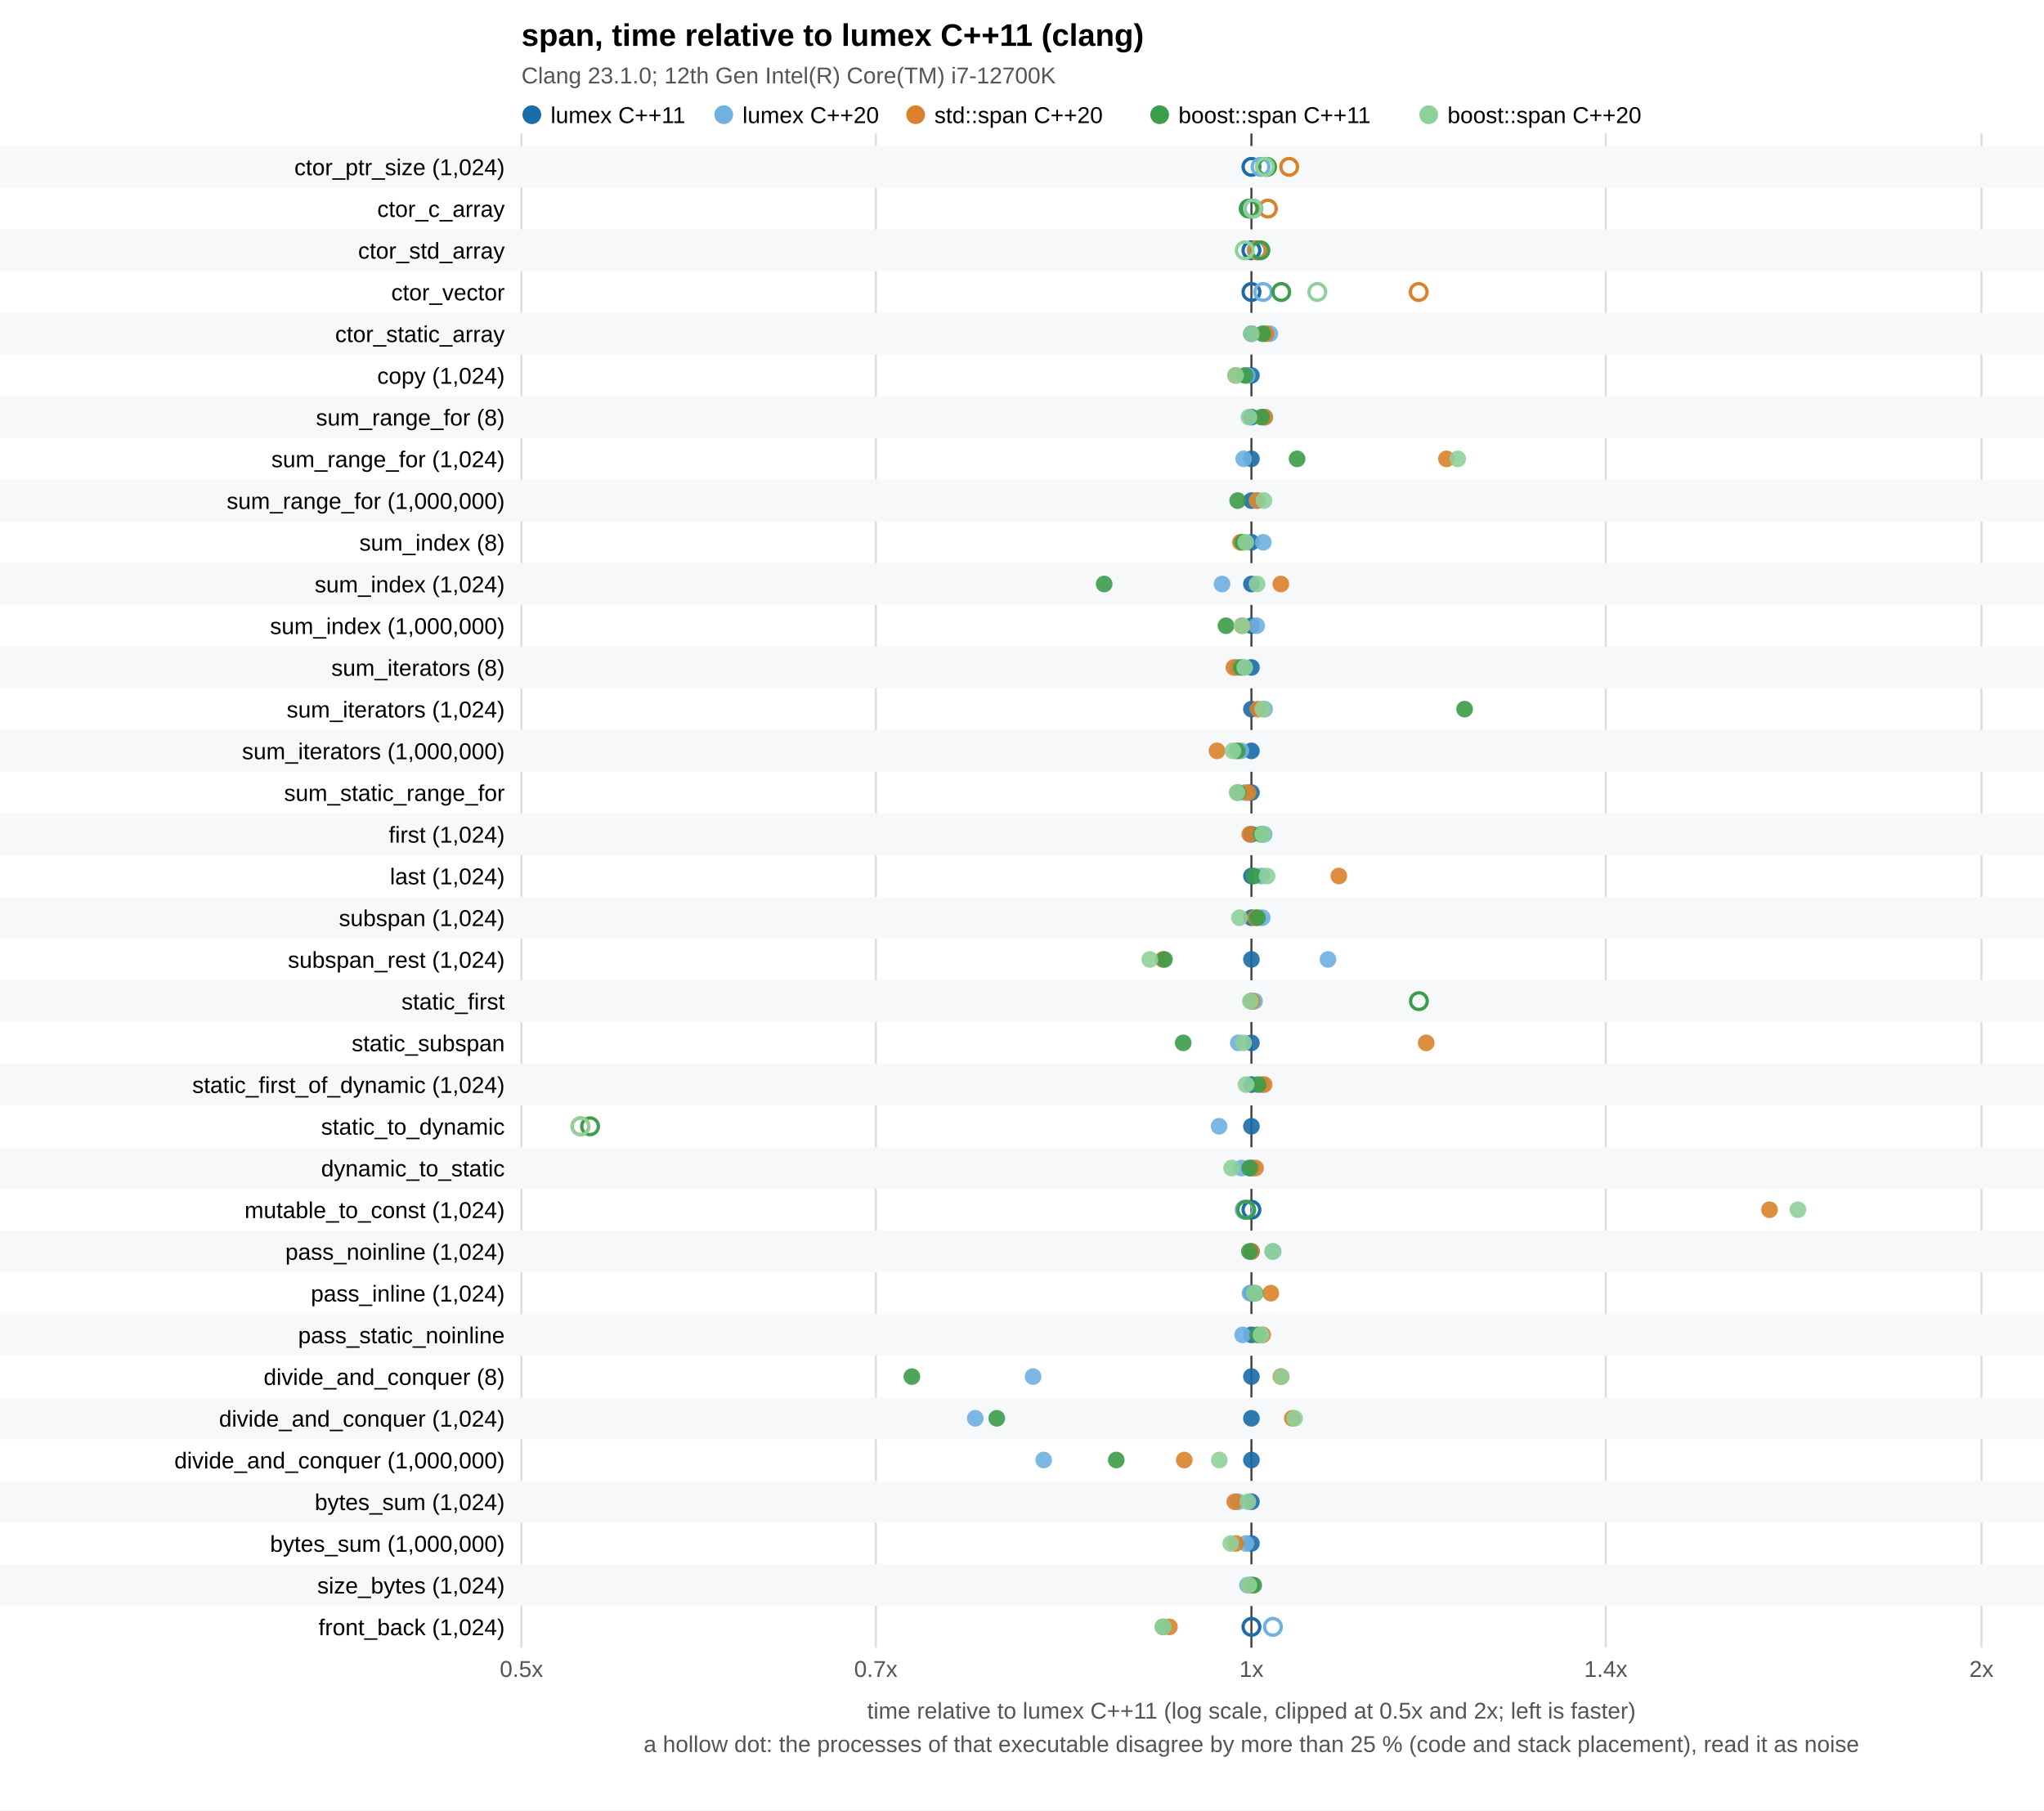
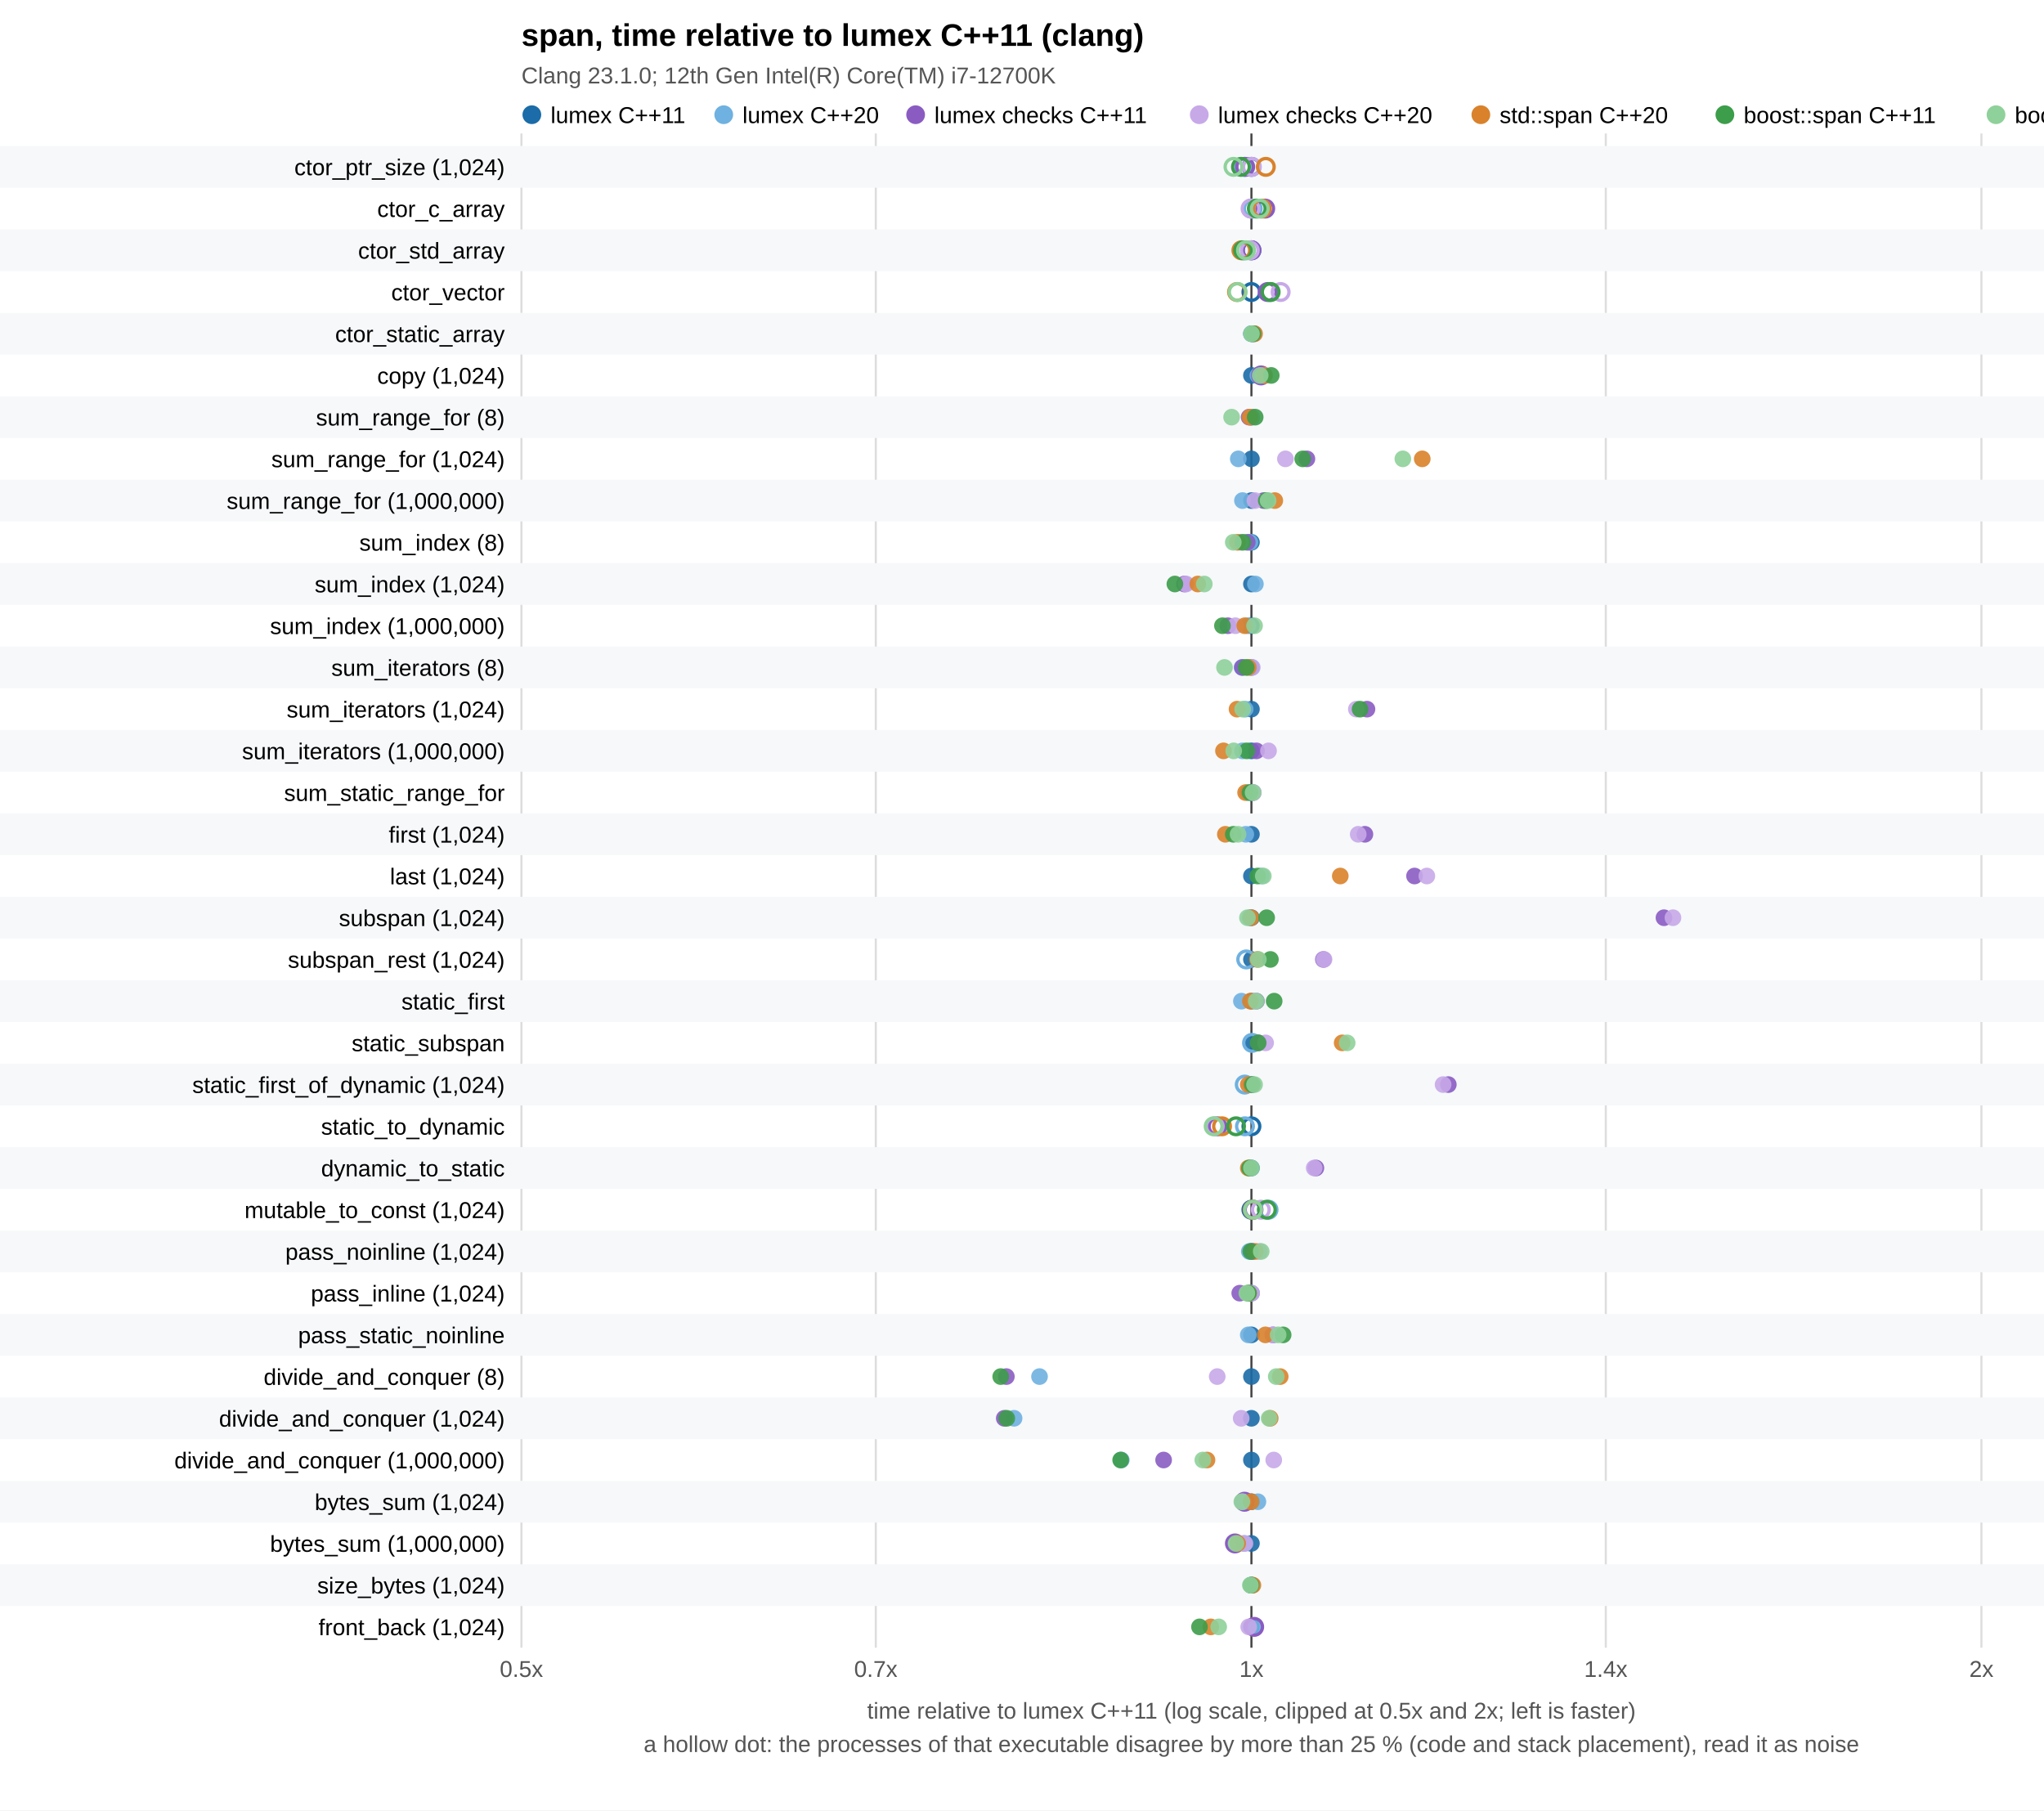
<svg xmlns="http://www.w3.org/2000/svg" width="980" height="868" viewBox="0 0 980 868" font-family="Segoe UI, Arial, sans-serif" font-size="11">
  <rect width="100%" height="100%" fill="#ffffff" />
  <text x="250" y="22" font-size="15" font-weight="bold">span, time relative to lumex C++11 (clang)</text>
  <text x="250" y="40" fill="#555">Clang 23.1.0; 12th Gen Intel(R) Core(TM) i7-12700K</text>
  <circle cx="255" cy="55" r="4.5" fill="#1b6ca8" />
  <text x="264" y="59">lumex C++11</text>
  <circle cx="347" cy="55" r="4.5" fill="#6fb1e0" />
  <text x="356" y="59">lumex C++20</text>
-   <circle cx="439" cy="55" r="4.5" fill="#d9822b" />
-   <text x="448" y="59">std::span C++20</text>
-   <circle cx="556" cy="55" r="4.5" fill="#3c9d4a" />
-   <text x="565" y="59">boost::span C++11</text>
-   <circle cx="685" cy="55" r="4.5" fill="#8fd19a" />
-   <text x="694" y="59">boost::span C++20</text>
+   <circle cx="439" cy="55" r="4.5" fill="#8a5cc2" />
+   <text x="448" y="59">lumex checks C++11</text>
+   <circle cx="575" cy="55" r="4.5" fill="#c7a9e8" />
+   <text x="584" y="59">lumex checks C++20</text>
+   <circle cx="710" cy="55" r="4.5" fill="#d9822b" />
+   <text x="719" y="59">std::span C++20</text>
+   <circle cx="827" cy="55" r="4.5" fill="#3c9d4a" />
+   <text x="836" y="59">boost::span C++11</text>
+   <circle cx="957" cy="55" r="4.5" fill="#8fd19a" />
+   <text x="966" y="59">boost::span C++20</text>
  <line x1="250.0" y1="64" x2="250.0" y2="790" stroke="#ddd" />
  <text x="250.0" y="804" text-anchor="middle" fill="#555">0.5x</text>
  <line x1="419.9" y1="64" x2="419.9" y2="790" stroke="#ddd" />
  <text x="419.9" y="804" text-anchor="middle" fill="#555">0.7x</text>
  <line x1="600.0" y1="64" x2="600.0" y2="790" stroke="#444" />
  <text x="600.0" y="804" text-anchor="middle" fill="#555">1x</text>
  <line x1="769.9" y1="64" x2="769.9" y2="790" stroke="#ddd" />
  <text x="769.9" y="804" text-anchor="middle" fill="#555">1.4x</text>
  <line x1="950.0" y1="64" x2="950.0" y2="790" stroke="#ddd" />
  <text x="950.0" y="804" text-anchor="middle" fill="#555">2x</text>
  <text x="600" y="824" text-anchor="middle" fill="#555">time relative to lumex C++11 (log scale, clipped at 0.5x and 2x; left is faster)</text>
  <text x="600" y="840" text-anchor="middle" fill="#555">a hollow dot: the processes of that executable disagree by more than 25 % (code and stack placement), read it as noise</text>
  <rect x="0" y="70.0" width="980" height="20" fill="#f6f8fa" />
  <text x="242" y="84.0" text-anchor="end">ctor_ptr_size (1,024)</text>
  <circle cx="600.0" cy="80.0" r="4" fill="none" stroke="#1b6ca8" stroke-width="1.6" />
-   <circle cx="604.4" cy="80.0" r="4" fill="none" stroke="#6fb1e0" stroke-width="1.6" />
-   <circle cx="618.1" cy="80.0" r="4" fill="none" stroke="#d9822b" stroke-width="1.6" />
-   <circle cx="607.5" cy="80.0" r="4" fill="none" stroke="#3c9d4a" stroke-width="1.6" />
-   <circle cx="606.5" cy="80.0" r="4" fill="none" stroke="#8fd19a" stroke-width="1.6" />
+   <circle cx="596.6" cy="80.0" r="4" fill="none" stroke="#6fb1e0" stroke-width="1.6" />
+   <circle cx="597.0" cy="80.0" r="4" fill="none" stroke="#8a5cc2" stroke-width="1.6" />
+   <circle cx="600.2" cy="80.0" r="4" fill="none" stroke="#c7a9e8" stroke-width="1.6" />
+   <circle cx="606.9" cy="80.0" r="4" fill="none" stroke="#d9822b" stroke-width="1.6" />
+   <circle cx="595.0" cy="80.0" r="4" fill="none" stroke="#3c9d4a" stroke-width="1.6" />
+   <circle cx="591.4" cy="80.0" r="4" fill="none" stroke="#8fd19a" stroke-width="1.6" />
  <text x="242" y="104.0" text-anchor="end">ctor_c_array</text>
  <circle cx="600.0" cy="100.0" r="4" fill="none" stroke="#1b6ca8" stroke-width="1.6" />
-   <circle cx="600.9" cy="100.0" r="4" fill="none" stroke="#6fb1e0" stroke-width="1.6" />
-   <circle cx="607.9" cy="100.0" r="4" fill="none" stroke="#d9822b" stroke-width="1.6" />
-   <circle cx="598.7" cy="100.0" r="4" fill="none" stroke="#3c9d4a" stroke-width="1.6" />
-   <circle cx="600.6" cy="100.0" r="4" fill="none" stroke="#8fd19a" stroke-width="1.6" />
+   <circle cx="600.6" cy="100.0" r="4" fill="none" stroke="#6fb1e0" stroke-width="1.6" />
+   <circle cx="606.6" cy="100.0" r="4" fill="none" stroke="#8a5cc2" stroke-width="1.6" />
+   <circle cx="599.6" cy="100.0" r="4" fill="none" stroke="#c7a9e8" stroke-width="1.6" />
+   <circle cx="605.0" cy="100.0" r="4" fill="none" stroke="#d9822b" stroke-width="1.6" />
+   <circle cx="602.6" cy="100.0" r="4" fill="none" stroke="#3c9d4a" stroke-width="1.6" />
+   <circle cx="604.0" cy="100.0" r="4" fill="none" stroke="#8fd19a" stroke-width="1.6" />
  <rect x="0" y="110.0" width="980" height="20" fill="#f6f8fa" />
  <text x="242" y="124.0" text-anchor="end">ctor_std_array</text>
  <circle cx="600.0" cy="120.0" r="4" fill="none" stroke="#1b6ca8" stroke-width="1.6" />
-   <circle cx="602.5" cy="120.0" r="4" fill="none" stroke="#6fb1e0" stroke-width="1.6" />
-   <circle cx="602.9" cy="120.0" r="4" fill="none" stroke="#d9822b" stroke-width="1.6" />
-   <circle cx="604.3" cy="120.0" r="4" fill="none" stroke="#3c9d4a" stroke-width="1.6" />
-   <circle cx="596.8" cy="120.0" r="4" fill="none" stroke="#8fd19a" stroke-width="1.6" />
+   <circle cx="597.0" cy="120.0" r="4" fill="none" stroke="#6fb1e0" stroke-width="1.6" />
+   <circle cx="600.0" cy="120.0" r="4" fill="none" stroke="#8a5cc2" stroke-width="1.6" />
+   <circle cx="599.2" cy="120.0" r="4" fill="none" stroke="#c7a9e8" stroke-width="1.6" />
+   <circle cx="595.2" cy="120.0" r="4" fill="none" stroke="#d9822b" stroke-width="1.6" />
+   <circle cx="596.0" cy="120.0" r="4" fill="none" stroke="#3c9d4a" stroke-width="1.6" />
+   <circle cx="597.4" cy="120.0" r="4" fill="none" stroke="#8fd19a" stroke-width="1.6" />
  <text x="242" y="144.0" text-anchor="end">ctor_vector</text>
  <circle cx="600.0" cy="140.0" r="4" fill="none" stroke="#1b6ca8" stroke-width="1.6" />
-   <circle cx="605.6" cy="140.0" r="4" fill="none" stroke="#6fb1e0" stroke-width="1.6" />
-   <circle cx="680.2" cy="140.0" r="4" fill="none" stroke="#d9822b" stroke-width="1.6" />
-   <circle cx="614.3" cy="140.0" r="4" fill="none" stroke="#3c9d4a" stroke-width="1.6" />
-   <circle cx="631.6" cy="140.0" r="4" fill="none" stroke="#8fd19a" stroke-width="1.6" />
+   <circle cx="608.9" cy="140.0" r="4" fill="none" stroke="#6fb1e0" stroke-width="1.6" />
+   <circle cx="607.8" cy="140.0" r="4" fill="none" stroke="#8a5cc2" stroke-width="1.6" />
+   <circle cx="614.0" cy="140.0" r="4" fill="none" stroke="#c7a9e8" stroke-width="1.6" />
+   <circle cx="593.1" cy="140.0" r="4" fill="none" stroke="#d9822b" stroke-width="1.6" />
+   <circle cx="609.2" cy="140.0" r="4" fill="none" stroke="#3c9d4a" stroke-width="1.6" />
+   <circle cx="593.4" cy="140.0" r="4" fill="none" stroke="#8fd19a" stroke-width="1.6" />
  <rect x="0" y="150.0" width="980" height="20" fill="#f6f8fa" />
  <text x="242" y="164.0" text-anchor="end">ctor_static_array</text>
  <circle cx="600.0" cy="160.0" r="4" fill="#1b6ca8" fill-opacity="0.9" />
-   <circle cx="608.8" cy="160.0" r="4" fill="#6fb1e0" fill-opacity="0.9" />
-   <circle cx="607.0" cy="160.0" r="4" fill="#d9822b" fill-opacity="0.9" />
-   <circle cx="605.4" cy="160.0" r="4" fill="#3c9d4a" fill-opacity="0.9" />
-   <circle cx="599.9" cy="160.0" r="4" fill="#8fd19a" fill-opacity="0.9" />
+   <circle cx="600.2" cy="160.0" r="4" fill="#6fb1e0" fill-opacity="0.9" />
+   <circle cx="601.1" cy="160.0" r="4" fill="#8a5cc2" fill-opacity="0.9" />
+   <circle cx="601.3" cy="160.0" r="4" fill="#c7a9e8" fill-opacity="0.9" />
+   <circle cx="601.5" cy="160.0" r="4" fill="#d9822b" fill-opacity="0.9" />
+   <circle cx="600.7" cy="160.0" r="4" fill="#3c9d4a" fill-opacity="0.9" />
+   <circle cx="600.0" cy="160.0" r="4" fill="#8fd19a" fill-opacity="0.9" />
  <text x="242" y="184.0" text-anchor="end">copy (1,024)</text>
  <circle cx="600.0" cy="180.0" r="4" fill="#1b6ca8" fill-opacity="0.9" />
-   <circle cx="598.0" cy="180.0" r="4" fill="#6fb1e0" fill-opacity="0.9" />
-   <circle cx="592.4" cy="180.0" r="4" fill="#d9822b" fill-opacity="0.9" />
-   <circle cx="596.9" cy="180.0" r="4" fill="#3c9d4a" fill-opacity="0.9" />
-   <circle cx="592.4" cy="180.0" r="4" fill="#8fd19a" fill-opacity="0.9" />
+   <circle cx="603.1" cy="180.0" r="4" fill="#6fb1e0" fill-opacity="0.9" />
+   <circle cx="604.6" cy="180.0" r="4" fill="none" stroke="#8a5cc2" stroke-width="1.6" />
+   <circle cx="606.4" cy="180.0" r="4" fill="#c7a9e8" fill-opacity="0.9" />
+   <circle cx="606.2" cy="180.0" r="4" fill="#d9822b" fill-opacity="0.9" />
+   <circle cx="609.5" cy="180.0" r="4" fill="#3c9d4a" fill-opacity="0.9" />
+   <circle cx="604.2" cy="180.0" r="4" fill="#8fd19a" fill-opacity="0.9" />
  <rect x="0" y="190.0" width="980" height="20" fill="#f6f8fa" />
  <text x="242" y="204.0" text-anchor="end">sum_range_for (8)</text>
  <circle cx="600.0" cy="200.0" r="4" fill="#1b6ca8" fill-opacity="0.9" />
-   <circle cx="606.4" cy="200.0" r="4" fill="#6fb1e0" fill-opacity="0.9" />
-   <circle cx="606.4" cy="200.0" r="4" fill="#d9822b" fill-opacity="0.9" />
-   <circle cx="604.9" cy="200.0" r="4" fill="#3c9d4a" fill-opacity="0.9" />
-   <circle cx="598.8" cy="200.0" r="4" fill="#8fd19a" fill-opacity="0.9" />
+   <circle cx="599.9" cy="200.0" r="4" fill="#6fb1e0" fill-opacity="0.9" />
+   <circle cx="598.9" cy="200.0" r="4" fill="#8a5cc2" fill-opacity="0.9" />
+   <circle cx="599.8" cy="200.0" r="4" fill="#c7a9e8" fill-opacity="0.9" />
+   <circle cx="599.3" cy="200.0" r="4" fill="#d9822b" fill-opacity="0.9" />
+   <circle cx="601.8" cy="200.0" r="4" fill="#3c9d4a" fill-opacity="0.9" />
+   <circle cx="590.5" cy="200.0" r="4" fill="#8fd19a" fill-opacity="0.9" />
  <text x="242" y="224.0" text-anchor="end">sum_range_for (1,024)</text>
  <circle cx="600.0" cy="220.0" r="4" fill="#1b6ca8" fill-opacity="0.9" />
-   <circle cx="596.3" cy="220.0" r="4" fill="#6fb1e0" fill-opacity="0.9" />
-   <circle cx="693.5" cy="220.0" r="4" fill="#d9822b" fill-opacity="0.9" />
-   <circle cx="621.9" cy="220.0" r="4" fill="#3c9d4a" fill-opacity="0.9" />
-   <circle cx="698.9" cy="220.0" r="4" fill="#8fd19a" fill-opacity="0.9" />
+   <circle cx="593.7" cy="220.0" r="4" fill="#6fb1e0" fill-opacity="0.9" />
+   <circle cx="626.6" cy="220.0" r="4" fill="#8a5cc2" fill-opacity="0.9" />
+   <circle cx="616.3" cy="220.0" r="4" fill="#c7a9e8" fill-opacity="0.9" />
+   <circle cx="681.9" cy="220.0" r="4" fill="#d9822b" fill-opacity="0.9" />
+   <circle cx="624.6" cy="220.0" r="4" fill="#3c9d4a" fill-opacity="0.9" />
+   <circle cx="672.6" cy="220.0" r="4" fill="#8fd19a" fill-opacity="0.9" />
  <rect x="0" y="230.0" width="980" height="20" fill="#f6f8fa" />
  <text x="242" y="244.0" text-anchor="end">sum_range_for (1,000,000)</text>
  <circle cx="600.0" cy="240.0" r="4" fill="#1b6ca8" fill-opacity="0.9" />
-   <circle cx="602.8" cy="240.0" r="4" fill="#6fb1e0" fill-opacity="0.9" />
-   <circle cx="602.7" cy="240.0" r="4" fill="#d9822b" fill-opacity="0.9" />
-   <circle cx="593.4" cy="240.0" r="4" fill="#3c9d4a" fill-opacity="0.9" />
-   <circle cx="606.0" cy="240.0" r="4" fill="#8fd19a" fill-opacity="0.9" />
+   <circle cx="595.7" cy="240.0" r="4" fill="#6fb1e0" fill-opacity="0.9" />
+   <circle cx="605.9" cy="240.0" r="4" fill="#8a5cc2" fill-opacity="0.9" />
+   <circle cx="601.7" cy="240.0" r="4" fill="#c7a9e8" fill-opacity="0.9" />
+   <circle cx="611.2" cy="240.0" r="4" fill="#d9822b" fill-opacity="0.9" />
+   <circle cx="607.1" cy="240.0" r="4" fill="#3c9d4a" fill-opacity="0.9" />
+   <circle cx="608.0" cy="240.0" r="4" fill="#8fd19a" fill-opacity="0.9" />
  <text x="242" y="264.0" text-anchor="end">sum_index (8)</text>
  <circle cx="600.0" cy="260.0" r="4" fill="#1b6ca8" fill-opacity="0.9" />
-   <circle cx="605.7" cy="260.0" r="4" fill="#6fb1e0" fill-opacity="0.9" />
-   <circle cx="594.7" cy="260.0" r="4" fill="#d9822b" fill-opacity="0.9" />
-   <circle cx="595.7" cy="260.0" r="4" fill="#3c9d4a" fill-opacity="0.9" />
-   <circle cx="597.3" cy="260.0" r="4" fill="#8fd19a" fill-opacity="0.9" />
+   <circle cx="599.3" cy="260.0" r="4" fill="#6fb1e0" fill-opacity="0.9" />
+   <circle cx="598.0" cy="260.0" r="4" fill="#8a5cc2" fill-opacity="0.9" />
+   <circle cx="594.8" cy="260.0" r="4" fill="#c7a9e8" fill-opacity="0.9" />
+   <circle cx="593.3" cy="260.0" r="4" fill="#d9822b" fill-opacity="0.9" />
+   <circle cx="595.9" cy="260.0" r="4" fill="#3c9d4a" fill-opacity="0.9" />
+   <circle cx="591.3" cy="260.0" r="4" fill="#8fd19a" fill-opacity="0.9" />
  <rect x="0" y="270.0" width="980" height="20" fill="#f6f8fa" />
  <text x="242" y="284.0" text-anchor="end">sum_index (1,024)</text>
  <circle cx="600.0" cy="280.0" r="4" fill="#1b6ca8" fill-opacity="0.9" />
-   <circle cx="585.9" cy="280.0" r="4" fill="#6fb1e0" fill-opacity="0.9" />
-   <circle cx="614.1" cy="280.0" r="4" fill="#d9822b" fill-opacity="0.9" />
-   <circle cx="529.4" cy="280.0" r="4" fill="#3c9d4a" fill-opacity="0.9" />
-   <circle cx="602.7" cy="280.0" r="4" fill="#8fd19a" fill-opacity="0.9" />
+   <circle cx="601.9" cy="280.0" r="4" fill="#6fb1e0" fill-opacity="0.9" />
+   <circle cx="567.9" cy="280.0" r="4" fill="#8a5cc2" fill-opacity="0.9" />
+   <circle cx="568.7" cy="280.0" r="4" fill="#c7a9e8" fill-opacity="0.9" />
+   <circle cx="574.3" cy="280.0" r="4" fill="#d9822b" fill-opacity="0.9" />
+   <circle cx="563.3" cy="280.0" r="4" fill="#3c9d4a" fill-opacity="0.9" />
+   <circle cx="577.4" cy="280.0" r="4" fill="#8fd19a" fill-opacity="0.9" />
  <text x="242" y="304.0" text-anchor="end">sum_index (1,000,000)</text>
  <circle cx="600.0" cy="300.0" r="4" fill="#1b6ca8" fill-opacity="0.9" />
-   <circle cx="602.5" cy="300.0" r="4" fill="#6fb1e0" fill-opacity="0.9" />
-   <circle cx="595.6" cy="300.0" r="4" fill="#d9822b" fill-opacity="0.9" />
-   <circle cx="587.8" cy="300.0" r="4" fill="#3c9d4a" fill-opacity="0.9" />
-   <circle cx="595.4" cy="300.0" r="4" fill="#8fd19a" fill-opacity="0.9" />
+   <circle cx="598.3" cy="300.0" r="4" fill="#6fb1e0" fill-opacity="0.9" />
+   <circle cx="588.7" cy="300.0" r="4" fill="#8a5cc2" fill-opacity="0.9" />
+   <circle cx="592.3" cy="300.0" r="4" fill="#c7a9e8" fill-opacity="0.9" />
+   <circle cx="596.8" cy="300.0" r="4" fill="#d9822b" fill-opacity="0.9" />
+   <circle cx="586.1" cy="300.0" r="4" fill="#3c9d4a" fill-opacity="0.9" />
+   <circle cx="601.5" cy="300.0" r="4" fill="#8fd19a" fill-opacity="0.9" />
  <rect x="0" y="310.0" width="980" height="20" fill="#f6f8fa" />
  <text x="242" y="324.0" text-anchor="end">sum_iterators (8)</text>
  <circle cx="600.0" cy="320.0" r="4" fill="#1b6ca8" fill-opacity="0.9" />
-   <circle cx="593.2" cy="320.0" r="4" fill="#6fb1e0" fill-opacity="0.9" />
-   <circle cx="591.6" cy="320.0" r="4" fill="#d9822b" fill-opacity="0.9" />
-   <circle cx="595.1" cy="320.0" r="4" fill="#3c9d4a" fill-opacity="0.9" />
-   <circle cx="596.8" cy="320.0" r="4" fill="#8fd19a" fill-opacity="0.9" />
+   <circle cx="595.5" cy="320.0" r="4" fill="#6fb1e0" fill-opacity="0.9" />
+   <circle cx="595.7" cy="320.0" r="4" fill="#8a5cc2" fill-opacity="0.9" />
+   <circle cx="600.4" cy="320.0" r="4" fill="#c7a9e8" fill-opacity="0.9" />
+   <circle cx="598.5" cy="320.0" r="4" fill="#d9822b" fill-opacity="0.9" />
+   <circle cx="597.5" cy="320.0" r="4" fill="#3c9d4a" fill-opacity="0.9" />
+   <circle cx="587.1" cy="320.0" r="4" fill="#8fd19a" fill-opacity="0.9" />
  <text x="242" y="344.0" text-anchor="end">sum_iterators (1,024)</text>
  <circle cx="600.0" cy="340.0" r="4" fill="#1b6ca8" fill-opacity="0.9" />
-   <circle cx="606.3" cy="340.0" r="4" fill="#6fb1e0" fill-opacity="0.9" />
-   <circle cx="603.1" cy="340.0" r="4" fill="#d9822b" fill-opacity="0.9" />
-   <circle cx="702.2" cy="340.0" r="4" fill="#3c9d4a" fill-opacity="0.9" />
-   <circle cx="605.4" cy="340.0" r="4" fill="#8fd19a" fill-opacity="0.9" />
+   <circle cx="597.0" cy="340.0" r="4" fill="#6fb1e0" fill-opacity="0.9" />
+   <circle cx="655.4" cy="340.0" r="4" fill="#8a5cc2" fill-opacity="0.9" />
+   <circle cx="650.3" cy="340.0" r="4" fill="#c7a9e8" fill-opacity="0.9" />
+   <circle cx="593.1" cy="340.0" r="4" fill="#d9822b" fill-opacity="0.9" />
+   <circle cx="652.1" cy="340.0" r="4" fill="#3c9d4a" fill-opacity="0.9" />
+   <circle cx="595.8" cy="340.0" r="4" fill="#8fd19a" fill-opacity="0.9" />
  <rect x="0" y="350.0" width="980" height="20" fill="#f6f8fa" />
  <text x="242" y="364.0" text-anchor="end">sum_iterators (1,000,000)</text>
  <circle cx="600.0" cy="360.0" r="4" fill="#1b6ca8" fill-opacity="0.9" />
-   <circle cx="595.0" cy="360.0" r="4" fill="#6fb1e0" fill-opacity="0.9" />
-   <circle cx="583.5" cy="360.0" r="4" fill="#d9822b" fill-opacity="0.9" />
-   <circle cx="593.2" cy="360.0" r="4" fill="#3c9d4a" fill-opacity="0.9" />
-   <circle cx="591.1" cy="360.0" r="4" fill="#8fd19a" fill-opacity="0.9" />
+   <circle cx="595.7" cy="360.0" r="4" fill="#6fb1e0" fill-opacity="0.9" />
+   <circle cx="602.4" cy="360.0" r="4" fill="#8a5cc2" fill-opacity="0.9" />
+   <circle cx="608.2" cy="360.0" r="4" fill="#c7a9e8" fill-opacity="0.9" />
+   <circle cx="586.6" cy="360.0" r="4" fill="#d9822b" fill-opacity="0.9" />
+   <circle cx="597.8" cy="360.0" r="4" fill="#3c9d4a" fill-opacity="0.9" />
+   <circle cx="591.5" cy="360.0" r="4" fill="#8fd19a" fill-opacity="0.9" />
  <text x="242" y="384.0" text-anchor="end">sum_static_range_for</text>
  <circle cx="600.0" cy="380.0" r="4" fill="#1b6ca8" fill-opacity="0.9" />
-   <circle cx="596.9" cy="380.0" r="4" fill="#6fb1e0" fill-opacity="0.9" />
-   <circle cx="598.4" cy="380.0" r="4" fill="#d9822b" fill-opacity="0.9" />
-   <circle cx="593.5" cy="380.0" r="4" fill="#3c9d4a" fill-opacity="0.9" />
-   <circle cx="593.1" cy="380.0" r="4" fill="#8fd19a" fill-opacity="0.9" />
+   <circle cx="598.3" cy="380.0" r="4" fill="#6fb1e0" fill-opacity="0.9" />
+   <circle cx="600.8" cy="380.0" r="4" fill="#8a5cc2" fill-opacity="0.9" />
+   <circle cx="600.9" cy="380.0" r="4" fill="#c7a9e8" fill-opacity="0.9" />
+   <circle cx="597.2" cy="380.0" r="4" fill="#d9822b" fill-opacity="0.9" />
+   <circle cx="599.3" cy="380.0" r="4" fill="#3c9d4a" fill-opacity="0.9" />
+   <circle cx="600.8" cy="380.0" r="4" fill="#8fd19a" fill-opacity="0.9" />
  <rect x="0" y="390.0" width="980" height="20" fill="#f6f8fa" />
  <text x="242" y="404.0" text-anchor="end">first (1,024)</text>
  <circle cx="600.0" cy="400.0" r="4" fill="#1b6ca8" fill-opacity="0.9" />
-   <circle cx="606.1" cy="400.0" r="4" fill="#6fb1e0" fill-opacity="0.9" />
-   <circle cx="599.2" cy="400.0" r="4" fill="#d9822b" fill-opacity="0.9" />
-   <circle cx="604.7" cy="400.0" r="4" fill="#3c9d4a" fill-opacity="0.9" />
-   <circle cx="605.4" cy="400.0" r="4" fill="#8fd19a" fill-opacity="0.9" />
+   <circle cx="597.3" cy="400.0" r="4" fill="#6fb1e0" fill-opacity="0.9" />
+   <circle cx="654.4" cy="400.0" r="4" fill="#8a5cc2" fill-opacity="0.9" />
+   <circle cx="651.2" cy="400.0" r="4" fill="#c7a9e8" fill-opacity="0.9" />
+   <circle cx="587.5" cy="400.0" r="4" fill="#d9822b" fill-opacity="0.9" />
+   <circle cx="591.3" cy="400.0" r="4" fill="#3c9d4a" fill-opacity="0.9" />
+   <circle cx="593.6" cy="400.0" r="4" fill="#8fd19a" fill-opacity="0.9" />
  <text x="242" y="424.0" text-anchor="end">last (1,024)</text>
  <circle cx="600.0" cy="420.0" r="4" fill="#1b6ca8" fill-opacity="0.9" />
  <circle cx="604.9" cy="420.0" r="4" fill="#6fb1e0" fill-opacity="0.9" />
-   <circle cx="641.9" cy="420.0" r="4" fill="#d9822b" fill-opacity="0.9" />
-   <circle cx="601.3" cy="420.0" r="4" fill="#3c9d4a" fill-opacity="0.9" />
-   <circle cx="607.5" cy="420.0" r="4" fill="#8fd19a" fill-opacity="0.9" />
+   <circle cx="678.2" cy="420.0" r="4" fill="#8a5cc2" fill-opacity="0.9" />
+   <circle cx="684.1" cy="420.0" r="4" fill="#c7a9e8" fill-opacity="0.9" />
+   <circle cx="642.6" cy="420.0" r="4" fill="#d9822b" fill-opacity="0.9" />
+   <circle cx="603.0" cy="420.0" r="4" fill="#3c9d4a" fill-opacity="0.9" />
+   <circle cx="605.7" cy="420.0" r="4" fill="#8fd19a" fill-opacity="0.9" />
  <rect x="0" y="430.0" width="980" height="20" fill="#f6f8fa" />
  <text x="242" y="444.0" text-anchor="end">subspan (1,024)</text>
  <circle cx="600.0" cy="440.0" r="4" fill="#1b6ca8" fill-opacity="0.9" />
-   <circle cx="605.2" cy="440.0" r="4" fill="#6fb1e0" fill-opacity="0.9" />
-   <circle cx="602.0" cy="440.0" r="4" fill="#d9822b" fill-opacity="0.9" />
-   <circle cx="602.9" cy="440.0" r="4" fill="#3c9d4a" fill-opacity="0.9" />
-   <circle cx="594.3" cy="440.0" r="4" fill="#8fd19a" fill-opacity="0.9" />
+   <circle cx="599.3" cy="440.0" r="4" fill="#6fb1e0" fill-opacity="0.9" />
+   <circle cx="797.8" cy="440.0" r="4" fill="#8a5cc2" fill-opacity="0.9" />
+   <circle cx="802.1" cy="440.0" r="4" fill="#c7a9e8" fill-opacity="0.9" />
+   <circle cx="599.8" cy="440.0" r="4" fill="#d9822b" fill-opacity="0.9" />
+   <circle cx="607.3" cy="440.0" r="4" fill="#3c9d4a" fill-opacity="0.9" />
+   <circle cx="598.1" cy="440.0" r="4" fill="#8fd19a" fill-opacity="0.9" />
  <text x="242" y="464.0" text-anchor="end">subspan_rest (1,024)</text>
  <circle cx="600.0" cy="460.0" r="4" fill="#1b6ca8" fill-opacity="0.9" />
-   <circle cx="636.7" cy="460.0" r="4" fill="#6fb1e0" fill-opacity="0.9" />
-   <circle cx="557.5" cy="460.0" r="4" fill="#d9822b" fill-opacity="0.9" />
-   <circle cx="558.3" cy="460.0" r="4" fill="#3c9d4a" fill-opacity="0.9" />
-   <circle cx="551.3" cy="460.0" r="4" fill="#8fd19a" fill-opacity="0.9" />
+   <circle cx="597.5" cy="460.0" r="4" fill="none" stroke="#6fb1e0" stroke-width="1.6" />
+   <circle cx="634.5" cy="460.0" r="4" fill="#8a5cc2" fill-opacity="0.9" />
+   <circle cx="634.8" cy="460.0" r="4" fill="#c7a9e8" fill-opacity="0.9" />
+   <circle cx="602.9" cy="460.0" r="4" fill="#d9822b" fill-opacity="0.9" />
+   <circle cx="609.1" cy="460.0" r="4" fill="#3c9d4a" fill-opacity="0.9" />
+   <circle cx="603.3" cy="460.0" r="4" fill="#8fd19a" fill-opacity="0.9" />
  <rect x="0" y="470.0" width="980" height="20" fill="#f6f8fa" />
  <text x="242" y="484.0" text-anchor="end">static_first</text>
  <circle cx="600.0" cy="480.0" r="4" fill="#1b6ca8" fill-opacity="0.9" />
-   <circle cx="601.5" cy="480.0" r="4" fill="#6fb1e0" fill-opacity="0.9" />
-   <circle cx="600.3" cy="480.0" r="4" fill="#d9822b" fill-opacity="0.9" />
-   <circle cx="680.3" cy="480.0" r="4" fill="none" stroke="#3c9d4a" stroke-width="1.6" />
-   <circle cx="599.5" cy="480.0" r="4" fill="#8fd19a" fill-opacity="0.9" />
+   <circle cx="595.2" cy="480.0" r="4" fill="#6fb1e0" fill-opacity="0.9" />
+   <circle cx="602.4" cy="480.0" r="4" fill="#8a5cc2" fill-opacity="0.9" />
+   <circle cx="601.5" cy="480.0" r="4" fill="#c7a9e8" fill-opacity="0.9" />
+   <circle cx="599.5" cy="480.0" r="4" fill="#d9822b" fill-opacity="0.9" />
+   <circle cx="610.9" cy="480.0" r="4" fill="#3c9d4a" fill-opacity="0.9" />
+   <circle cx="602.3" cy="480.0" r="4" fill="#8fd19a" fill-opacity="0.9" />
  <text x="242" y="504.0" text-anchor="end">static_subspan</text>
  <circle cx="600.0" cy="500.0" r="4" fill="#1b6ca8" fill-opacity="0.9" />
-   <circle cx="593.7" cy="500.0" r="4" fill="#6fb1e0" fill-opacity="0.9" />
-   <circle cx="683.8" cy="500.0" r="4" fill="#d9822b" fill-opacity="0.9" />
-   <circle cx="567.3" cy="500.0" r="4" fill="#3c9d4a" fill-opacity="0.9" />
-   <circle cx="596.3" cy="500.0" r="4" fill="#8fd19a" fill-opacity="0.9" />
+   <circle cx="600.3" cy="500.0" r="4" fill="none" stroke="#6fb1e0" stroke-width="1.6" />
+   <circle cx="603.4" cy="500.0" r="4" fill="#8a5cc2" fill-opacity="0.9" />
+   <circle cx="606.8" cy="500.0" r="4" fill="#c7a9e8" fill-opacity="0.9" />
+   <circle cx="643.5" cy="500.0" r="4" fill="#d9822b" fill-opacity="0.9" />
+   <circle cx="603.2" cy="500.0" r="4" fill="#3c9d4a" fill-opacity="0.9" />
+   <circle cx="645.9" cy="500.0" r="4" fill="#8fd19a" fill-opacity="0.9" />
  <rect x="0" y="510.0" width="980" height="20" fill="#f6f8fa" />
  <text x="242" y="524.0" text-anchor="end">static_first_of_dynamic (1,024)</text>
  <circle cx="600.0" cy="520.0" r="4" fill="#1b6ca8" fill-opacity="0.9" />
-   <circle cx="605.0" cy="520.0" r="4" fill="#6fb1e0" fill-opacity="0.9" />
-   <circle cx="606.1" cy="520.0" r="4" fill="#d9822b" fill-opacity="0.9" />
-   <circle cx="603.2" cy="520.0" r="4" fill="#3c9d4a" fill-opacity="0.9" />
-   <circle cx="597.4" cy="520.0" r="4" fill="#8fd19a" fill-opacity="0.9" />
+   <circle cx="596.8" cy="520.0" r="4" fill="none" stroke="#6fb1e0" stroke-width="1.6" />
+   <circle cx="694.4" cy="520.0" r="4" fill="#8a5cc2" fill-opacity="0.9" />
+   <circle cx="691.9" cy="520.0" r="4" fill="#c7a9e8" fill-opacity="0.9" />
+   <circle cx="598.5" cy="520.0" r="4" fill="#d9822b" fill-opacity="0.9" />
+   <circle cx="600.5" cy="520.0" r="4" fill="#3c9d4a" fill-opacity="0.9" />
+   <circle cx="601.5" cy="520.0" r="4" fill="#8fd19a" fill-opacity="0.9" />
  <text x="242" y="544.0" text-anchor="end">static_to_dynamic</text>
-   <circle cx="600.0" cy="540.0" r="4" fill="#1b6ca8" fill-opacity="0.9" />
-   <circle cx="584.5" cy="540.0" r="4" fill="#6fb1e0" fill-opacity="0.9" />
-   <circle cx="278.3" cy="540.0" r="4" fill="none" stroke="#d9822b" stroke-width="1.6" />
-   <circle cx="282.9" cy="540.0" r="4" fill="none" stroke="#3c9d4a" stroke-width="1.6" />
-   <circle cx="278.3" cy="540.0" r="4" fill="none" stroke="#8fd19a" stroke-width="1.6" />
+   <circle cx="600.0" cy="540.0" r="4" fill="none" stroke="#1b6ca8" stroke-width="1.6" />
+   <circle cx="596.9" cy="540.0" r="4" fill="none" stroke="#6fb1e0" stroke-width="1.6" />
+   <circle cx="583.7" cy="540.0" r="4" fill="none" stroke="#8a5cc2" stroke-width="1.6" />
+   <circle cx="582.4" cy="540.0" r="4" fill="none" stroke="#c7a9e8" stroke-width="1.6" />
+   <circle cx="585.9" cy="540.0" r="4" fill="none" stroke="#d9822b" stroke-width="1.6" />
+   <circle cx="592.6" cy="540.0" r="4" fill="none" stroke="#3c9d4a" stroke-width="1.6" />
+   <circle cx="581.9" cy="540.0" r="4" fill="none" stroke="#8fd19a" stroke-width="1.6" />
  <rect x="0" y="550.0" width="980" height="20" fill="#f6f8fa" />
  <text x="242" y="564.0" text-anchor="end">dynamic_to_static</text>
  <circle cx="600.0" cy="560.0" r="4" fill="#1b6ca8" fill-opacity="0.9" />
-   <circle cx="595.2" cy="560.0" r="4" fill="#6fb1e0" fill-opacity="0.9" />
-   <circle cx="602.0" cy="560.0" r="4" fill="#d9822b" fill-opacity="0.9" />
+   <circle cx="599.3" cy="560.0" r="4" fill="#6fb1e0" fill-opacity="0.9" />
+   <circle cx="630.9" cy="560.0" r="4" fill="#8a5cc2" fill-opacity="0.9" />
+   <circle cx="630.1" cy="560.0" r="4" fill="#c7a9e8" fill-opacity="0.9" />
+   <circle cx="598.5" cy="560.0" r="4" fill="#d9822b" fill-opacity="0.9" />
  <circle cx="599.1" cy="560.0" r="4" fill="#3c9d4a" fill-opacity="0.9" />
-   <circle cx="590.5" cy="560.0" r="4" fill="#8fd19a" fill-opacity="0.9" />
+   <circle cx="600.0" cy="560.0" r="4" fill="#8fd19a" fill-opacity="0.9" />
  <text x="242" y="584.0" text-anchor="end">mutable_to_const (1,024)</text>
  <circle cx="600.0" cy="580.0" r="4" fill="none" stroke="#1b6ca8" stroke-width="1.6" />
-   <circle cx="596.8" cy="580.0" r="4" fill="none" stroke="#6fb1e0" stroke-width="1.6" />
-   <circle cx="848.4" cy="580.0" r="4" fill="#d9822b" fill-opacity="0.9" />
-   <circle cx="597.5" cy="580.0" r="4" fill="none" stroke="#3c9d4a" stroke-width="1.6" />
-   <circle cx="862.0" cy="580.0" r="4" fill="#8fd19a" fill-opacity="0.9" />
+   <circle cx="608.2" cy="580.0" r="4" fill="none" stroke="#6fb1e0" stroke-width="1.6" />
+   <circle cx="601.0" cy="580.0" r="4" fill="none" stroke="#8a5cc2" stroke-width="1.6" />
+   <circle cx="604.5" cy="580.0" r="4" fill="none" stroke="#c7a9e8" stroke-width="1.6" />
+   <circle cx="600.6" cy="580.0" r="4" fill="none" stroke="#d9822b" stroke-width="1.6" />
+   <circle cx="607.4" cy="580.0" r="4" fill="none" stroke="#3c9d4a" stroke-width="1.6" />
+   <circle cx="600.8" cy="580.0" r="4" fill="none" stroke="#8fd19a" stroke-width="1.6" />
  <rect x="0" y="590.0" width="980" height="20" fill="#f6f8fa" />
  <text x="242" y="604.0" text-anchor="end">pass_noinline (1,024)</text>
  <circle cx="600.0" cy="600.0" r="4" fill="#1b6ca8" fill-opacity="0.9" />
-   <circle cx="610.4" cy="600.0" r="4" fill="#6fb1e0" fill-opacity="0.9" />
-   <circle cx="600.0" cy="600.0" r="4" fill="#d9822b" fill-opacity="0.9" />
-   <circle cx="599.0" cy="600.0" r="4" fill="#3c9d4a" fill-opacity="0.9" />
-   <circle cx="610.1" cy="600.0" r="4" fill="#8fd19a" fill-opacity="0.9" />
+   <circle cx="599.0" cy="600.0" r="4" fill="#6fb1e0" fill-opacity="0.9" />
+   <circle cx="600.6" cy="600.0" r="4" fill="#8a5cc2" fill-opacity="0.9" />
+   <circle cx="603.8" cy="600.0" r="4" fill="#c7a9e8" fill-opacity="0.9" />
+   <circle cx="601.9" cy="600.0" r="4" fill="#d9822b" fill-opacity="0.9" />
+   <circle cx="599.7" cy="600.0" r="4" fill="#3c9d4a" fill-opacity="0.9" />
+   <circle cx="604.7" cy="600.0" r="4" fill="#8fd19a" fill-opacity="0.9" />
  <text x="242" y="624.0" text-anchor="end">pass_inline (1,024)</text>
  <circle cx="600.0" cy="620.0" r="4" fill="#1b6ca8" fill-opacity="0.9" />
-   <circle cx="599.3" cy="620.0" r="4" fill="#6fb1e0" fill-opacity="0.9" />
-   <circle cx="609.3" cy="620.0" r="4" fill="#d9822b" fill-opacity="0.9" />
-   <circle cx="601.8" cy="620.0" r="4" fill="#3c9d4a" fill-opacity="0.9" />
-   <circle cx="601.5" cy="620.0" r="4" fill="#8fd19a" fill-opacity="0.9" />
+   <circle cx="598.8" cy="620.0" r="4" fill="#6fb1e0" fill-opacity="0.9" />
+   <circle cx="594.4" cy="620.0" r="4" fill="#8a5cc2" fill-opacity="0.9" />
+   <circle cx="600.1" cy="620.0" r="4" fill="#c7a9e8" fill-opacity="0.9" />
+   <circle cx="598.6" cy="620.0" r="4" fill="#d9822b" fill-opacity="0.9" />
+   <circle cx="598.6" cy="620.0" r="4" fill="#3c9d4a" fill-opacity="0.9" />
+   <circle cx="597.8" cy="620.0" r="4" fill="#8fd19a" fill-opacity="0.9" />
  <rect x="0" y="630.0" width="980" height="20" fill="#f6f8fa" />
  <text x="242" y="644.0" text-anchor="end">pass_static_noinline</text>
  <circle cx="600.0" cy="640.0" r="4" fill="#1b6ca8" fill-opacity="0.9" />
-   <circle cx="595.8" cy="640.0" r="4" fill="#6fb1e0" fill-opacity="0.9" />
-   <circle cx="605.4" cy="640.0" r="4" fill="#d9822b" fill-opacity="0.9" />
-   <circle cx="603.0" cy="640.0" r="4" fill="#3c9d4a" fill-opacity="0.9" />
-   <circle cx="604.6" cy="640.0" r="4" fill="#8fd19a" fill-opacity="0.9" />
+   <circle cx="598.5" cy="640.0" r="4" fill="#6fb1e0" fill-opacity="0.9" />
+   <circle cx="610.4" cy="640.0" r="4" fill="#8a5cc2" fill-opacity="0.9" />
+   <circle cx="610.2" cy="640.0" r="4" fill="#c7a9e8" fill-opacity="0.9" />
+   <circle cx="606.7" cy="640.0" r="4" fill="#d9822b" fill-opacity="0.9" />
+   <circle cx="615.2" cy="640.0" r="4" fill="#3c9d4a" fill-opacity="0.9" />
+   <circle cx="612.8" cy="640.0" r="4" fill="#8fd19a" fill-opacity="0.9" />
  <text x="242" y="664.0" text-anchor="end">divide_and_conquer (8)</text>
  <circle cx="600.0" cy="660.0" r="4" fill="#1b6ca8" fill-opacity="0.9" />
-   <circle cx="495.3" cy="660.0" r="4" fill="#6fb1e0" fill-opacity="0.9" />
-   <circle cx="614.1" cy="660.0" r="4" fill="#d9822b" fill-opacity="0.9" />
-   <circle cx="437.2" cy="660.0" r="4" fill="#3c9d4a" fill-opacity="0.9" />
-   <circle cx="614.4" cy="660.0" r="4" fill="#8fd19a" fill-opacity="0.9" />
+   <circle cx="498.4" cy="660.0" r="4" fill="#6fb1e0" fill-opacity="0.9" />
+   <circle cx="482.5" cy="660.0" r="4" fill="#8a5cc2" fill-opacity="0.9" />
+   <circle cx="583.6" cy="660.0" r="4" fill="#c7a9e8" fill-opacity="0.9" />
+   <circle cx="613.8" cy="660.0" r="4" fill="#d9822b" fill-opacity="0.9" />
+   <circle cx="479.8" cy="660.0" r="4" fill="#3c9d4a" fill-opacity="0.9" />
+   <circle cx="611.9" cy="660.0" r="4" fill="#8fd19a" fill-opacity="0.9" />
  <rect x="0" y="670.0" width="980" height="20" fill="#f6f8fa" />
  <text x="242" y="684.0" text-anchor="end">divide_and_conquer (1,024)</text>
  <circle cx="600.0" cy="680.0" r="4" fill="#1b6ca8" fill-opacity="0.9" />
-   <circle cx="467.6" cy="680.0" r="4" fill="#6fb1e0" fill-opacity="0.9" />
-   <circle cx="619.6" cy="680.0" r="4" fill="#d9822b" fill-opacity="0.9" />
-   <circle cx="477.9" cy="680.0" r="4" fill="#3c9d4a" fill-opacity="0.9" />
-   <circle cx="620.7" cy="680.0" r="4" fill="#8fd19a" fill-opacity="0.9" />
+   <circle cx="486.2" cy="680.0" r="4" fill="#6fb1e0" fill-opacity="0.9" />
+   <circle cx="481.5" cy="680.0" r="4" fill="#8a5cc2" fill-opacity="0.9" />
+   <circle cx="595.1" cy="680.0" r="4" fill="#c7a9e8" fill-opacity="0.9" />
+   <circle cx="609.0" cy="680.0" r="4" fill="#d9822b" fill-opacity="0.9" />
+   <circle cx="482.7" cy="680.0" r="4" fill="#3c9d4a" fill-opacity="0.9" />
+   <circle cx="608.5" cy="680.0" r="4" fill="#8fd19a" fill-opacity="0.9" />
  <text x="242" y="704.0" text-anchor="end">divide_and_conquer (1,000,000)</text>
  <circle cx="600.0" cy="700.0" r="4" fill="#1b6ca8" fill-opacity="0.9" />
-   <circle cx="500.4" cy="700.0" r="4" fill="#6fb1e0" fill-opacity="0.9" />
-   <circle cx="567.8" cy="700.0" r="4" fill="#d9822b" fill-opacity="0.9" />
-   <circle cx="535.2" cy="700.0" r="4" fill="#3c9d4a" fill-opacity="0.9" />
-   <circle cx="584.6" cy="700.0" r="4" fill="#8fd19a" fill-opacity="0.9" />
+   <circle cx="537.6" cy="700.0" r="4" fill="#6fb1e0" fill-opacity="0.9" />
+   <circle cx="557.9" cy="700.0" r="4" fill="#8a5cc2" fill-opacity="0.9" />
+   <circle cx="610.7" cy="700.0" r="4" fill="#c7a9e8" fill-opacity="0.9" />
+   <circle cx="578.7" cy="700.0" r="4" fill="#d9822b" fill-opacity="0.9" />
+   <circle cx="537.3" cy="700.0" r="4" fill="#3c9d4a" fill-opacity="0.9" />
+   <circle cx="576.7" cy="700.0" r="4" fill="#8fd19a" fill-opacity="0.9" />
  <rect x="0" y="710.0" width="980" height="20" fill="#f6f8fa" />
  <text x="242" y="724.0" text-anchor="end">bytes_sum (1,024)</text>
  <circle cx="600.0" cy="720.0" r="4" fill="#1b6ca8" fill-opacity="0.9" />
-   <circle cx="593.6" cy="720.0" r="4" fill="#6fb1e0" fill-opacity="0.9" />
-   <circle cx="592.0" cy="720.0" r="4" fill="#d9822b" fill-opacity="0.9" />
-   <circle cx="598.3" cy="720.0" r="4" fill="#8fd19a" fill-opacity="0.9" />
+   <circle cx="603.1" cy="720.0" r="4" fill="#6fb1e0" fill-opacity="0.9" />
+   <circle cx="596.7" cy="720.0" r="4" fill="none" stroke="#8a5cc2" stroke-width="1.6" />
+   <circle cx="595.9" cy="720.0" r="4" fill="#c7a9e8" fill-opacity="0.9" />
+   <circle cx="599.8" cy="720.0" r="4" fill="#d9822b" fill-opacity="0.9" />
+   <circle cx="595.4" cy="720.0" r="4" fill="#8fd19a" fill-opacity="0.9" />
  <text x="242" y="744.0" text-anchor="end">bytes_sum (1,000,000)</text>
  <circle cx="600.0" cy="740.0" r="4" fill="#1b6ca8" fill-opacity="0.9" />
-   <circle cx="597.4" cy="740.0" r="4" fill="#6fb1e0" fill-opacity="0.9" />
-   <circle cx="592.5" cy="740.0" r="4" fill="#d9822b" fill-opacity="0.9" />
-   <circle cx="590.1" cy="740.0" r="4" fill="#8fd19a" fill-opacity="0.9" />
+   <circle cx="596.4" cy="740.0" r="4" fill="#6fb1e0" fill-opacity="0.9" />
+   <circle cx="592.1" cy="740.0" r="4" fill="none" stroke="#8a5cc2" stroke-width="1.6" />
+   <circle cx="596.9" cy="740.0" r="4" fill="#c7a9e8" fill-opacity="0.9" />
+   <circle cx="593.4" cy="740.0" r="4" fill="#d9822b" fill-opacity="0.9" />
+   <circle cx="592.6" cy="740.0" r="4" fill="#8fd19a" fill-opacity="0.9" />
  <rect x="0" y="750.0" width="980" height="20" fill="#f6f8fa" />
  <text x="242" y="764.0" text-anchor="end">size_bytes (1,024)</text>
  <circle cx="600.0" cy="760.0" r="4" fill="#1b6ca8" fill-opacity="0.9" />
-   <circle cx="598.1" cy="760.0" r="4" fill="#6fb1e0" fill-opacity="0.9" />
-   <circle cx="599.6" cy="760.0" r="4" fill="#d9822b" fill-opacity="0.9" />
-   <circle cx="601.1" cy="760.0" r="4" fill="#3c9d4a" fill-opacity="0.9" />
-   <circle cx="598.8" cy="760.0" r="4" fill="#8fd19a" fill-opacity="0.9" />
+   <circle cx="599.8" cy="760.0" r="4" fill="#6fb1e0" fill-opacity="0.9" />
+   <circle cx="600.2" cy="760.0" r="4" fill="#8a5cc2" fill-opacity="0.9" />
+   <circle cx="600.1" cy="760.0" r="4" fill="#c7a9e8" fill-opacity="0.9" />
+   <circle cx="600.7" cy="760.0" r="4" fill="#d9822b" fill-opacity="0.9" />
+   <circle cx="599.8" cy="760.0" r="4" fill="#3c9d4a" fill-opacity="0.9" />
+   <circle cx="599.5" cy="760.0" r="4" fill="#8fd19a" fill-opacity="0.9" />
  <text x="242" y="784.0" text-anchor="end">front_back (1,024)</text>
-   <circle cx="600.0" cy="780.0" r="4" fill="none" stroke="#1b6ca8" stroke-width="1.6" />
-   <circle cx="610.3" cy="780.0" r="4" fill="none" stroke="#6fb1e0" stroke-width="1.6" />
-   <circle cx="560.7" cy="780.0" r="4" fill="#d9822b" fill-opacity="0.9" />
-   <circle cx="557.6" cy="780.0" r="4" fill="#3c9d4a" fill-opacity="0.9" />
-   <circle cx="557.7" cy="780.0" r="4" fill="#8fd19a" fill-opacity="0.9" />
+   <circle cx="600.0" cy="780.0" r="4" fill="#1b6ca8" fill-opacity="0.9" />
+   <circle cx="601.5" cy="780.0" r="4" fill="#6fb1e0" fill-opacity="0.9" />
+   <circle cx="601.3" cy="780.0" r="4" fill="none" stroke="#8a5cc2" stroke-width="1.6" />
+   <circle cx="598.7" cy="780.0" r="4" fill="#c7a9e8" fill-opacity="0.9" />
+   <circle cx="580.5" cy="780.0" r="4" fill="#d9822b" fill-opacity="0.9" />
+   <circle cx="575.1" cy="780.0" r="4" fill="#3c9d4a" fill-opacity="0.9" />
+   <circle cx="584.3" cy="780.0" r="4" fill="#8fd19a" fill-opacity="0.9" />
</svg>
